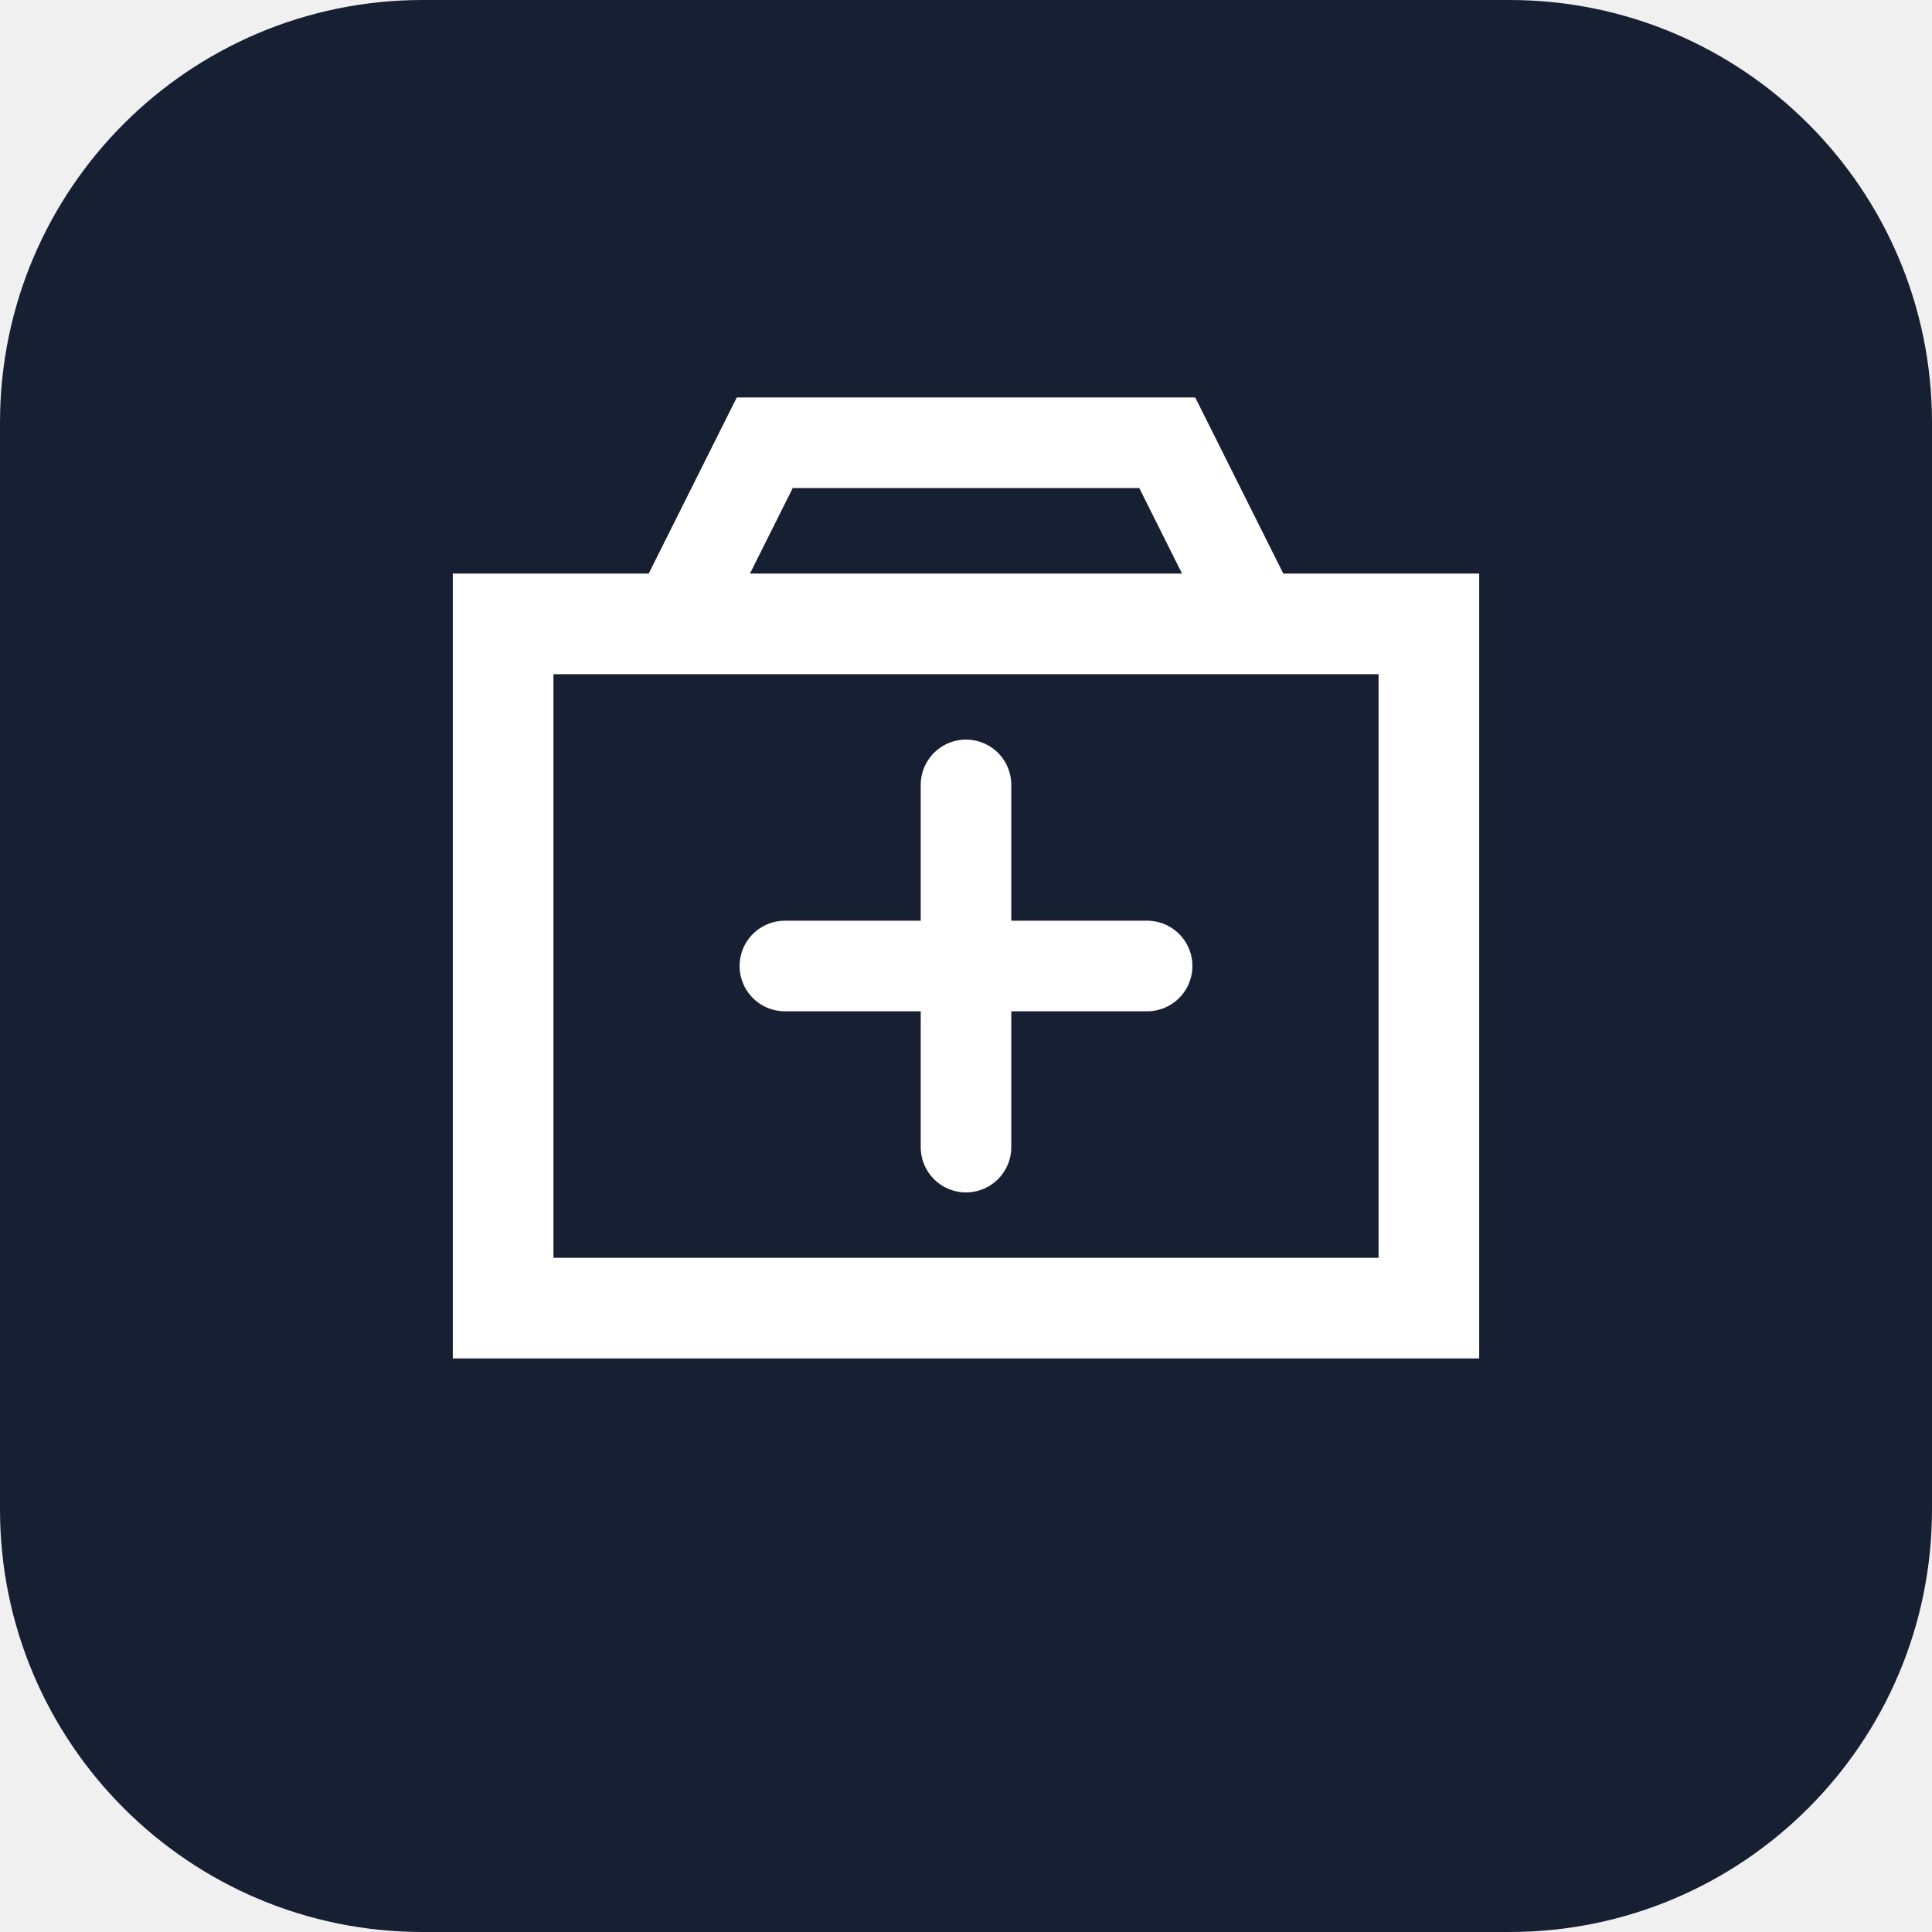
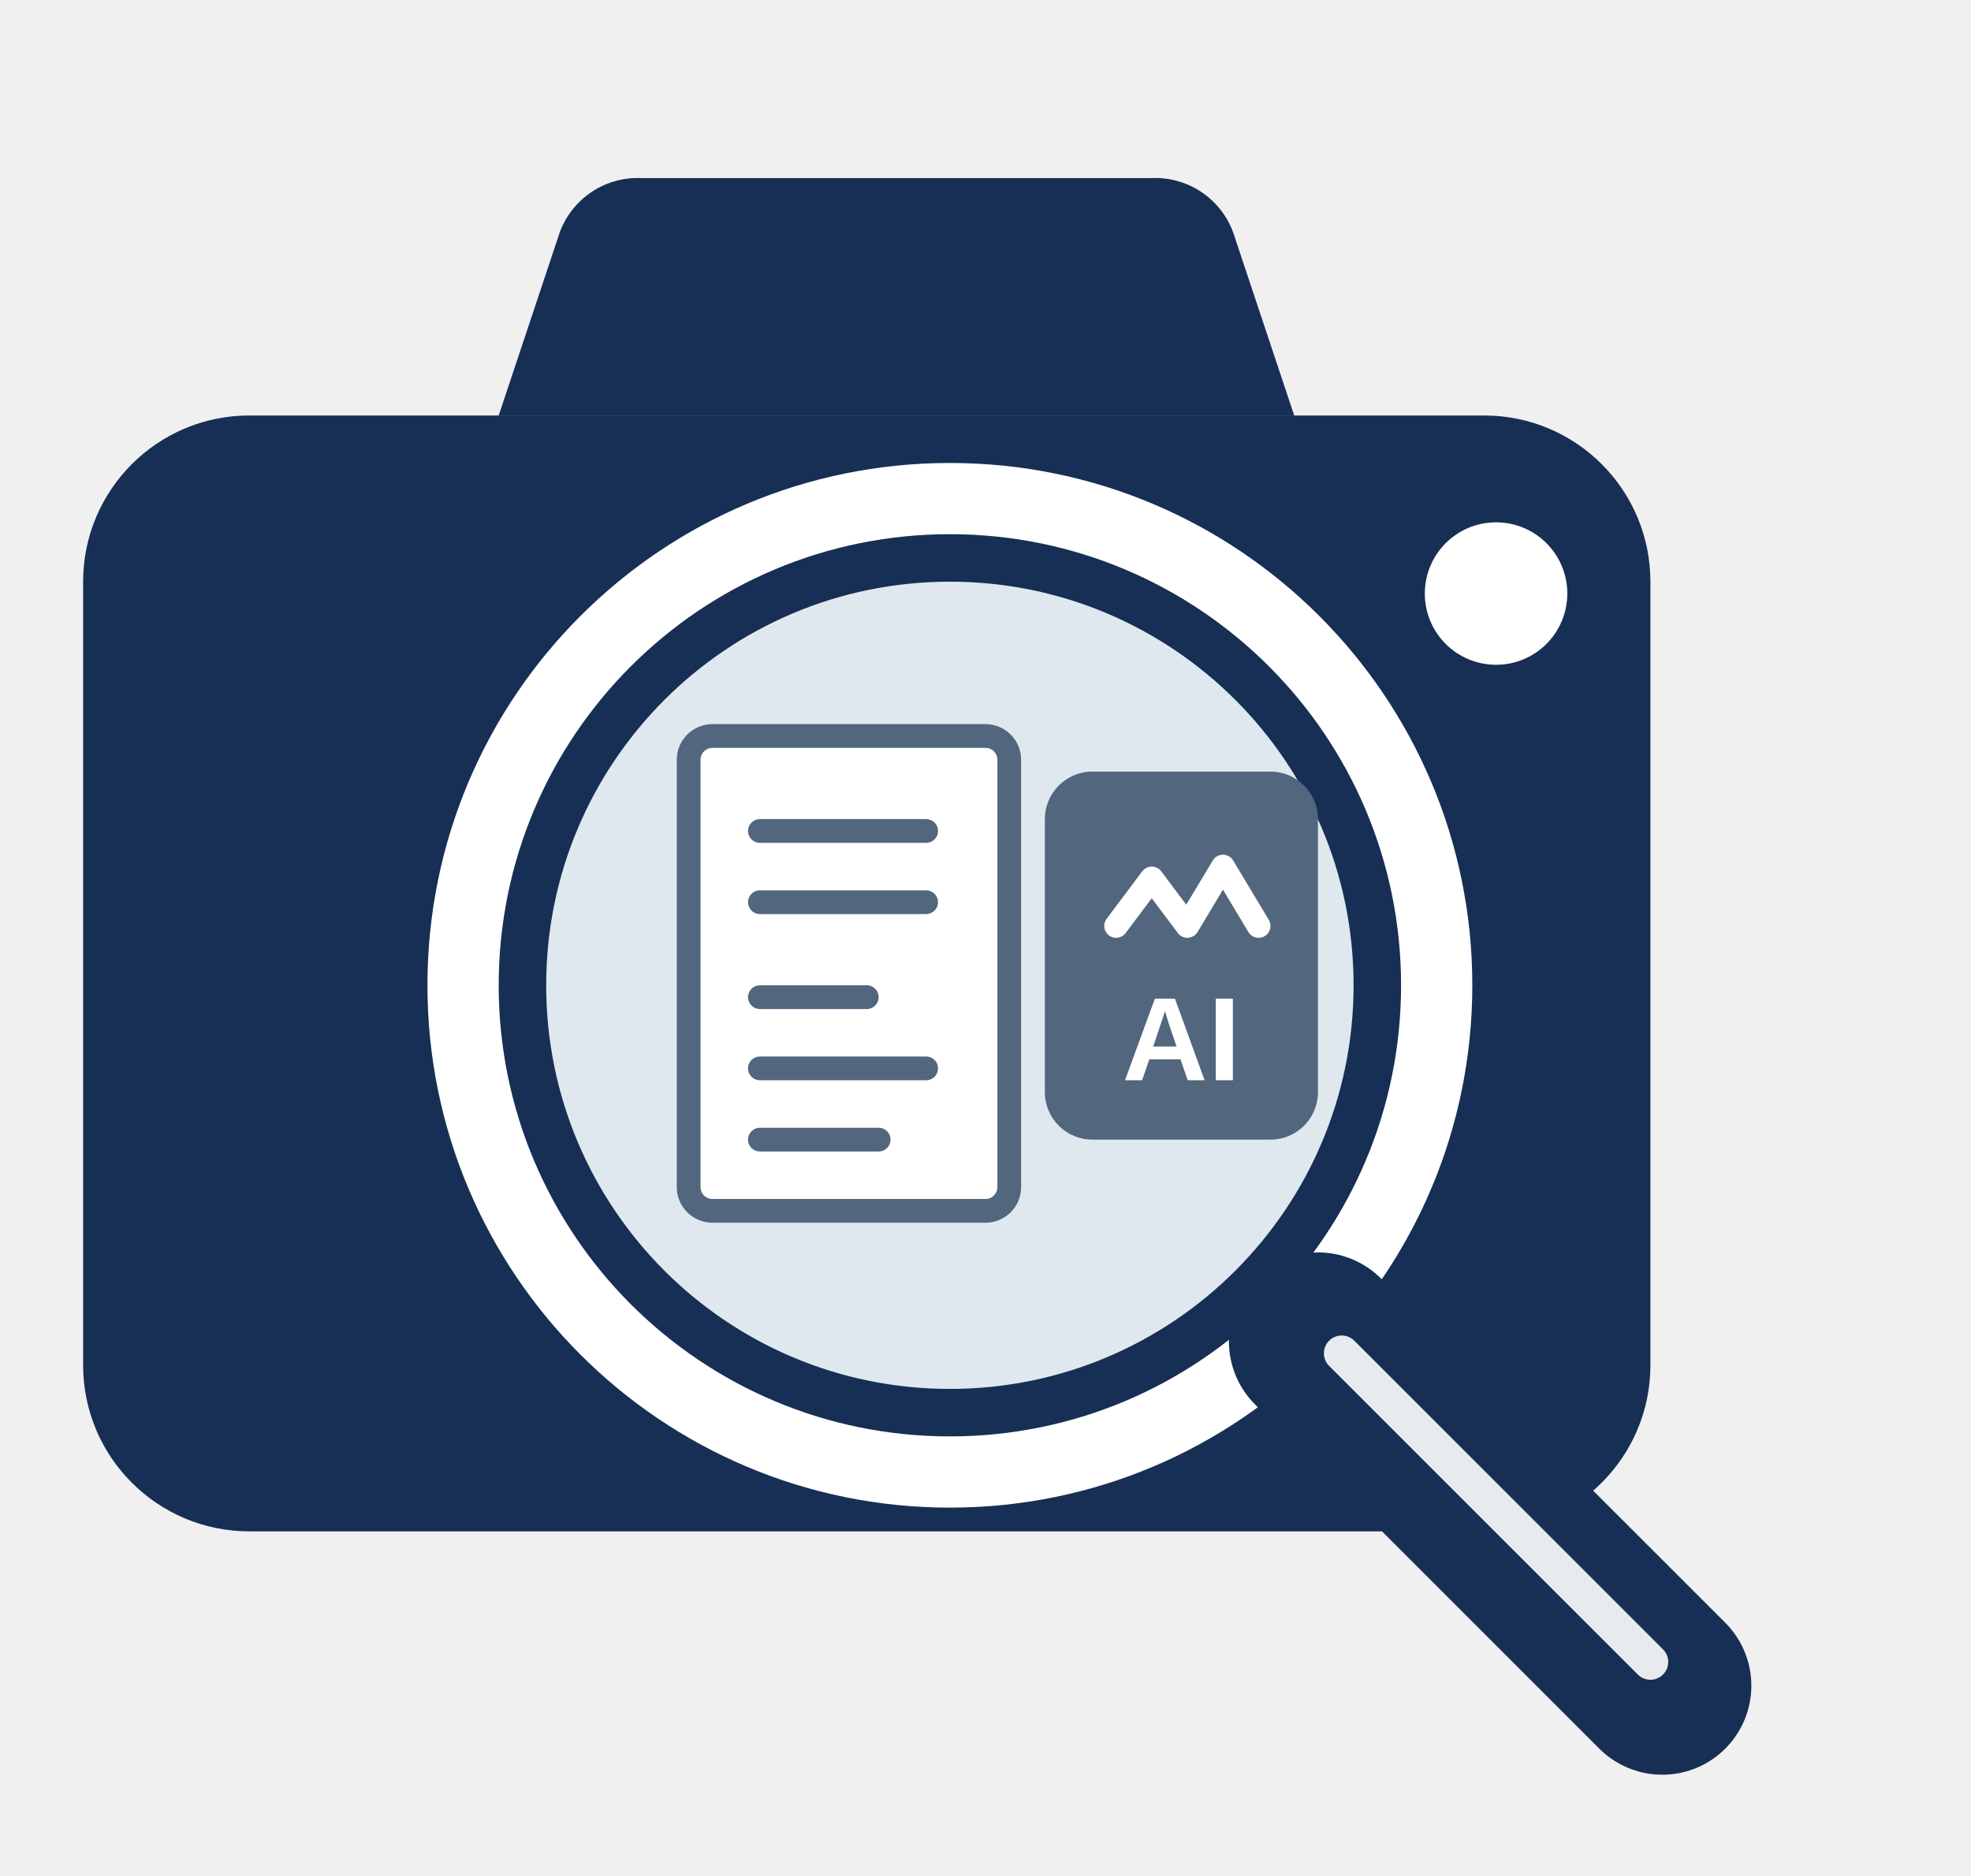
- <svg xmlns="http://www.w3.org/2000/svg" viewBox="0 0 192 192">
-   <rect width="192" height="192" rx="42" fill="#172033" />
-   <path d="M50 62h92v68H50z" fill="none" stroke="#fff" stroke-width="10" rx="12" />
-   <path d="M67 62l9-18h40l9 18M78 96h36M96 78v36" fill="none" stroke="#fff" stroke-width="9" stroke-linecap="round" />
+ <svg xmlns="http://www.w3.org/2000/svg" viewBox="0 0 166 158">
+   <rect x="7" y="35" width="132" height="94" rx="14" fill="#172f55" />
+   <path d="M42 35l5-15a7 7 0 0 1 7-5h43a7 7 0 0 1 7 5l5 15" fill="#172f55" />
+   <circle cx="126" cy="50" r="6" fill="#fff" />
+   <circle cx="80" cy="83" r="44" fill="#fff" />
+   <circle cx="80" cy="83" r="36" fill="#dfe8ee" stroke="#172f55" stroke-width="4" />
+   <rect x="58" y="62" width="27" height="40" rx="2" fill="#fff" stroke="#52667d" stroke-width="2" />
+   <path d="M64 70h14M64 76h14M64 84h9M64 90h14M64 96h10" stroke="#52667d" stroke-width="2" stroke-linecap="round" />
+   <rect x="88" y="65" width="23" height="31" rx="4" fill="#52667d" />
+   <path d="M94 78l3-4 3 4 3-5 3 5" fill="none" stroke="#fff" stroke-width="2" stroke-linecap="round" stroke-linejoin="round" />
+   <text x="99.5" y="91" text-anchor="middle" font-family="Arial,sans-serif" font-size="10" font-weight="700" fill="#fff">AI</text>
+   <path d="M111 113l29 29" stroke="#172f55" stroke-width="15" stroke-linecap="round" />
+   <path d="M113 114l26 26" stroke="#fff" stroke-width="3" stroke-linecap="round" opacity=".9" />
</svg>
